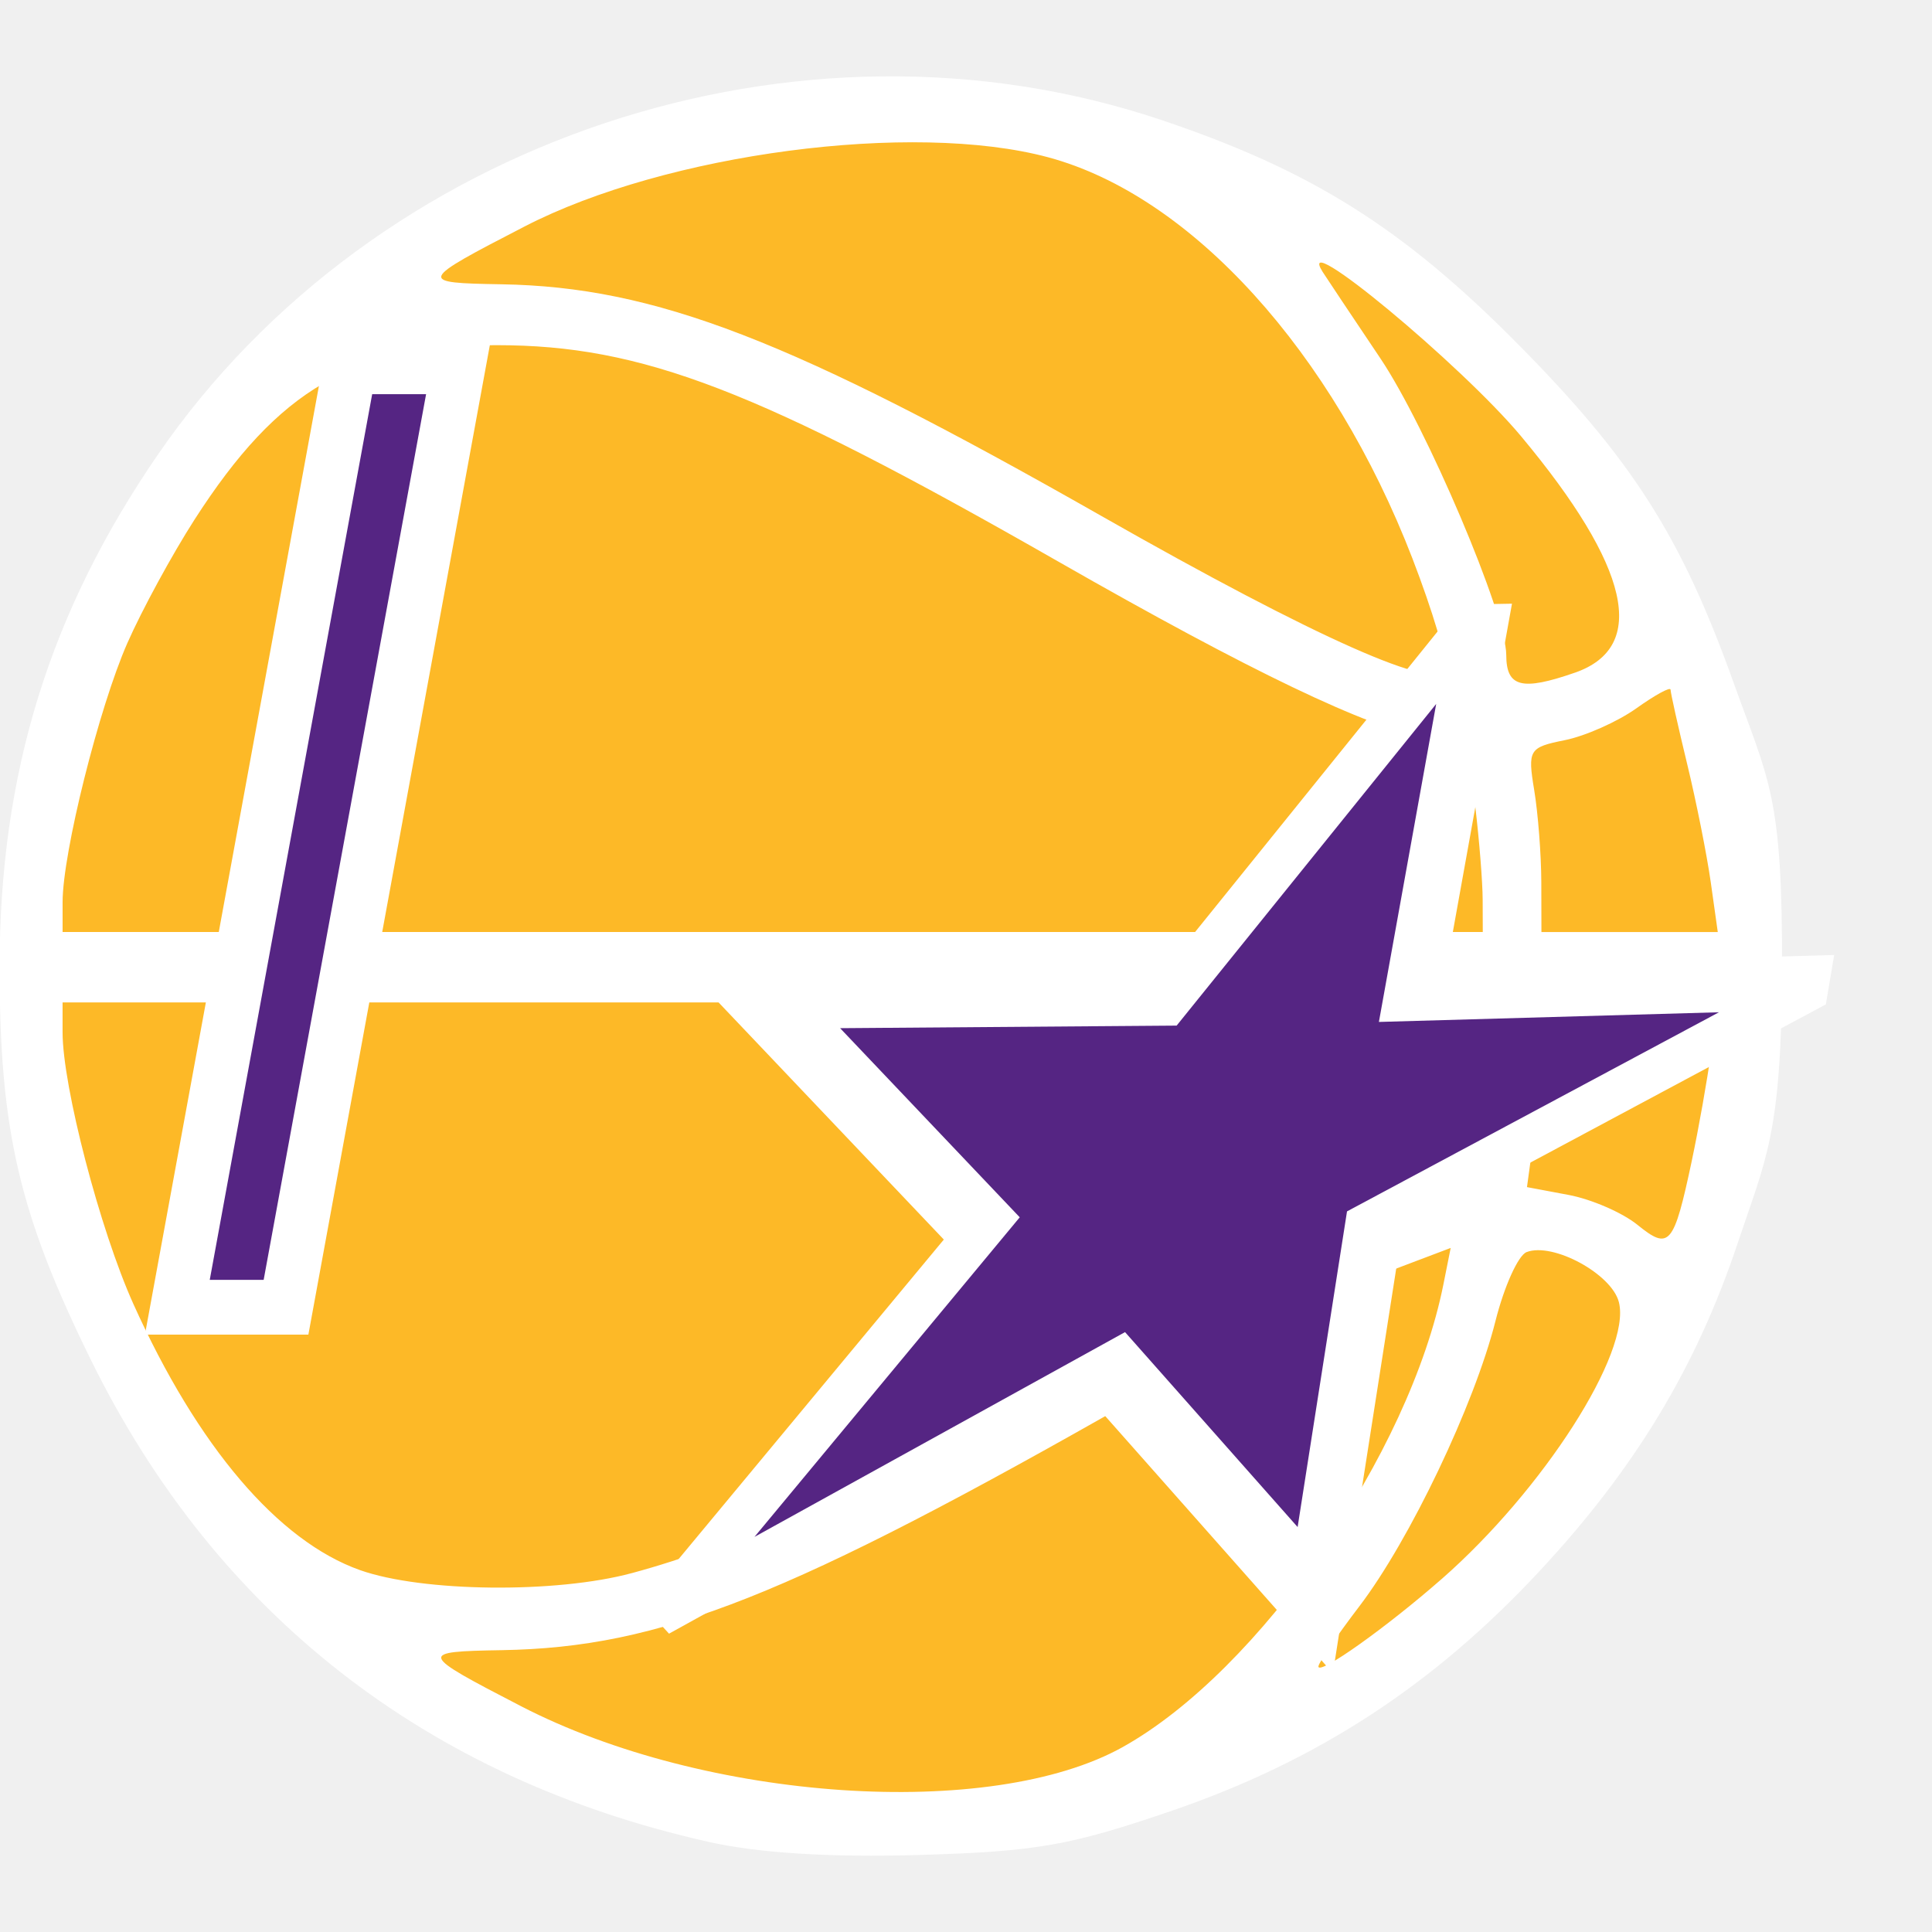
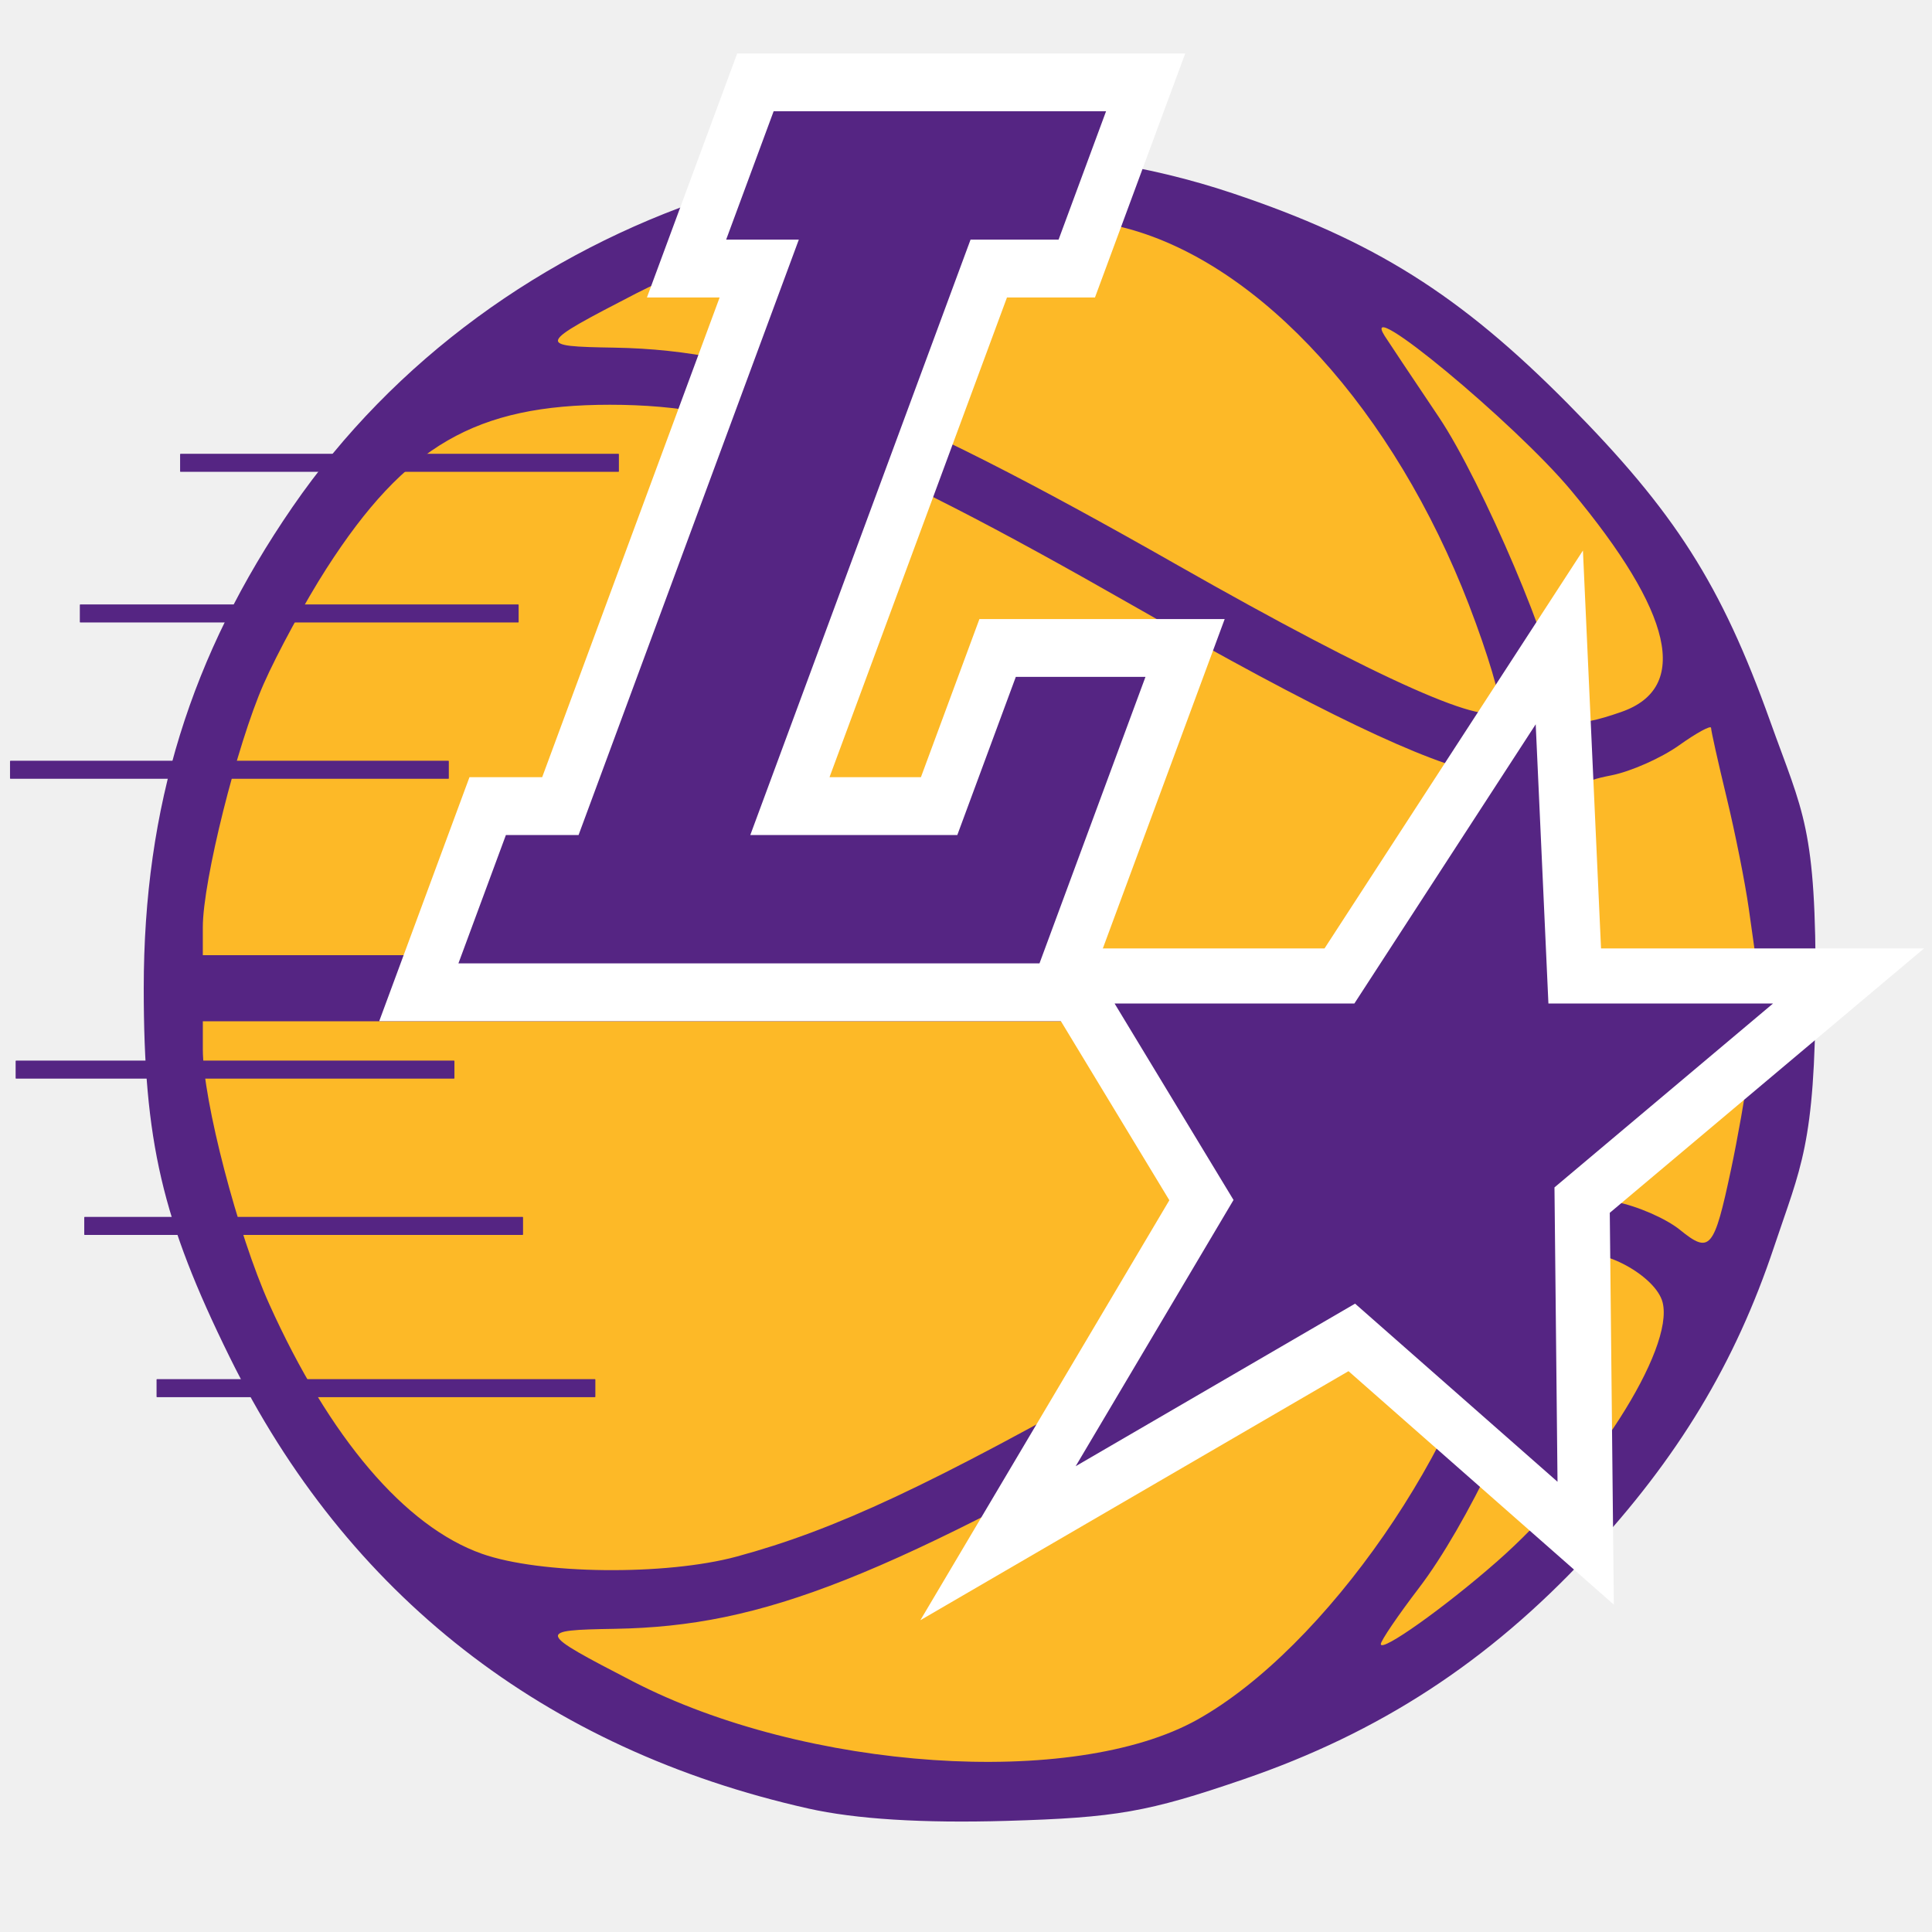
<svg xmlns="http://www.w3.org/2000/svg" width="105.833mm" height="105.833mm" viewBox="0 0 105.833 105.833" version="1.1" id="svg1" xml:space="preserve">
  <defs id="defs1" />
  <g id="layer1">
-     <ellipse style="fill:#fdb927;fill-opacity:1;stroke-width:3.061" id="path6" cx="47.986" cy="53.152" rx="47.925" ry="46.78" />
-     <path style="fill:#ffffff;fill-opacity:1;stroke-width:7.594" d="M 38.79,100.89 C 23.387,97.431 11.841,88.423 4.994,74.523 1.047,66.508 -0.022,61.921 -0.022,52.984 -0.022,42.38 2.713,33.532 8.662,24.885 20.539,7.623 43.693,-0.104 63.575,6.56 c 8.24,2.762 13.273,5.922 19.578,12.292 6.255,6.319 8.953,10.554 11.808,18.534 1.939,5.418 2.69,6.148 2.656,15.734 -0.03,9.032 -0.871,10.312 -2.427,14.974 -2.269,6.8 -5.626,12.354 -10.867,17.982 -5.818,6.247 -12.164,10.383 -20.113,13.108 -5.595,1.918 -7.435,2.241 -13.846,2.429 -4.891,0.143 -8.809,-0.101 -11.573,-0.722 z m 22.724,-5.195 C 68.98,91.523 77.211,79.644 79.067,70.363 l 0.4,-2.002 -4.104,1.554 c -2.257,0.855 -8.174,3.874 -13.147,6.71 -19.032,10.85 -26.017,13.62 -34.717,13.769 -4.613,0.079 -4.586,0.157 1.037,3.067 10.096,5.224 25.732,6.284 32.978,2.235 z m 17.46,-9.199 c 5.569,-4.884 10.396,-12.422 9.708,-15.162 -0.388,-1.547 -3.614,-3.299 -5.056,-2.746 -0.459,0.176 -1.226,1.873 -1.704,3.77 -1.157,4.593 -4.703,12.024 -7.465,15.642 -1.229,1.61 -2.235,3.089 -2.235,3.287 0,0.509 3.709,-2.124 6.751,-4.792 z M 34.611,86.174 C 40.362,84.617 45.889,82.028 57.651,75.383 69.646,68.606 76.716,65.247 79.046,65.217 c 1.154,-0.014 1.418,-0.523 1.763,-3.393 0.223,-1.857 0.408,-4.171 0.411,-5.144 l 0.006,-1.768 H 42.326 3.428 v 1.641 c 0,2.956 2.049,10.816 3.877,14.874 3.522,7.817 7.928,12.992 12.418,14.583 3.405,1.207 10.737,1.287 14.888,0.163 z M 92.673,63.593 c 0.376,-1.768 0.851,-4.444 1.055,-5.947 l 0.371,-2.733 H 89.269 84.44 v 2.161 c 0,1.188 -0.178,3.464 -0.397,5.058 l -0.397,2.897 2.28,0.428 c 1.254,0.235 2.952,0.973 3.773,1.639 1.747,1.418 1.989,1.132 2.975,-3.503 z M 81.219,49.287 C 81.216,48.315 81.034,46.025 80.815,44.2 80.436,41.044 80.309,40.86 78.24,40.472 74.887,39.843 68.521,36.792 57.942,30.745 41.473,21.331 35.179,18.908 27.197,18.908 c -7.812,0 -11.931,2.381 -16.546,9.563 C 9.431,30.371 7.778,33.408 6.979,35.221 5.422,38.754 3.429,46.721 3.429,49.414 v 1.641 h 38.898 38.898 z m 12.494,-0.964 c -0.213,-1.503 -0.794,-4.419 -1.294,-6.481 -0.499,-2.062 -0.907,-3.89 -0.907,-4.062 0,-0.172 -0.844,0.287 -1.875,1.022 -1.031,0.734 -2.798,1.52 -3.927,1.745 -1.949,0.39 -2.032,0.527 -1.669,2.727 0.211,1.274 0.387,3.547 0.39,5.049 l 0.007,2.733 h 4.83 4.83 z M 77.381,30.617 C 73.003,19.264 65.258,10.727 57.422,8.617 49.997,6.618 36.48,8.404 28.733,12.408 c -5.841,3.019 -5.868,3.087 -1.263,3.165 8.424,0.144 15.859,3.015 32.859,12.689 11.815,6.723 18.536,9.706 18.84,8.361 0.107,-0.475 -0.698,-3.178 -1.789,-6.007 z m 8.896,6.23 C 90.294,35.445 89.296,31.061 83.33,23.906 80.05,19.972 70.855,12.351 72.451,14.89 c 0.167,0.265 1.589,2.396 3.16,4.734 2.536,3.774 6.9,14.051 6.9,16.248 0,1.772 0.847,1.991 3.766,0.974 z" id="path5" />
-     <path style="fill:#552583;fill-opacity:1;stroke:#ffffff;stroke-width:4.275;stroke-dasharray:none" id="path1" d="m -28.047,58.301 -25.546,-18.262 -24.862,19.184 9.474,-29.939 -25.927,-17.717 31.402,-0.241 8.838,-30.133 9.933,29.79 31.39,-0.906 -25.263,18.653 z" transform="matrix(0.7017662,0,-0.3604136,0.7017662,112.7439,46.74178)" />
-     <text xml:space="preserve" style="font-style:normal;font-variant:normal;font-weight:normal;font-stretch:normal;font-size:67.784px;line-height:1;font-family:Sportsball;-inkscape-font-specification:Sportsball;text-align:center;letter-spacing:-26.283px;writing-mode:lr-tb;direction:ltr;text-anchor:middle;fill:#552583;fill-opacity:1;stroke:#ffffff;stroke-width:3;stroke-dasharray:none" x="38.967" y="71.61" id="text1" transform="skewX(-10.39229)">
-       <tspan id="tspan1" style="font-style:normal;font-variant:normal;font-weight:normal;font-stretch:normal;font-family:'Ranked Sports';-inkscape-font-specification:'Ranked Sports';fill:#552583;fill-opacity:1;stroke:#ffffff;stroke-width:3;stroke-dasharray:none" x="25.825" y="71.61">l</tspan>
-     </text>
+     <g id="g11">
+       <ellipse style="fill:#fdb927;fill-opacity:1;stroke-width:2.871" id="path6" cx="52.904" cy="54.292" rx="44.953" ry="43.878" />
+       <path style="fill:#552583;fill-opacity:1;stroke-width:7.123" d="M 44.279,99.069 C 29.831,95.824 19.002,87.375 12.579,74.337 8.876,66.82 7.874,62.517 7.874,54.134 c 0,-9.946 2.565,-18.246 8.145,-26.356 11.14,-16.191 32.859,-23.439 51.507,-17.189 7.729,2.59 12.45,5.555 18.364,11.53 5.867,5.927 8.397,9.899 11.076,17.384 1.818,5.082 2.523,5.767 2.491,14.758 -0.029,8.472 -0.817,9.673 -2.277,14.045 -2.128,6.378 -5.277,11.588 -10.193,16.867 -5.457,5.859 -11.409,9.739 -18.866,12.295 -5.248,1.799 -6.974,2.102 -12.987,2.278 -4.587,0.134 -8.262,-0.095 -10.855,-0.677 z M 65.594,94.197 C 72.596,90.283 80.317,79.141 82.058,70.436 l 0.375,-1.878 -3.85,1.458 c -2.117,0.802 -7.667,3.634 -12.332,6.294 -17.852,10.177 -24.404,12.776 -32.563,12.915 -4.327,0.074 -4.302,0.147 0.973,2.877 9.469,4.9 24.136,5.894 30.932,2.096 z m 16.377,-8.629 c 5.224,-4.581 9.751,-11.652 9.106,-14.221 -0.364,-1.451 -3.39,-3.095 -4.742,-2.576 -0.431,0.165 -1.15,1.757 -1.598,3.536 -1.085,4.308 -4.411,11.278 -7.002,14.672 -1.153,1.51 -2.096,2.898 -2.096,3.083 0,0.477 3.479,-1.992 6.332,-4.495 z M 40.359,85.266 c 5.394,-1.461 10.579,-3.889 21.611,-10.122 11.251,-6.357 17.882,-9.507 20.067,-9.535 1.082,-0.014 1.33,-0.491 1.653,-3.182 0.209,-1.741 0.383,-3.912 0.385,-4.825 l 0.006,-1.658 H 47.596 11.111 v 1.539 c 0,2.773 1.921,10.145 3.637,13.952 3.303,7.332 7.436,12.186 11.647,13.678 3.194,1.132 10.071,1.207 13.965,0.153 z M 94.82,64.085 c 0.353,-1.658 0.798,-4.169 0.989,-5.578 l 0.348,-2.563 h -4.53 -4.53 v 2.027 c 0,1.115 -0.167,3.249 -0.373,4.744 l -0.373,2.718 2.139,0.401 c 1.176,0.221 2.769,0.913 3.539,1.538 1.638,1.33 1.866,1.062 2.79,-3.286 z M 84.076,50.667 C 84.074,49.754 83.903,47.607 83.698,45.895 83.342,42.934 83.223,42.762 81.282,42.398 78.137,41.808 72.166,38.947 62.243,33.275 46.796,24.445 40.892,22.172 33.405,22.172 c -7.327,0 -11.191,2.233 -15.52,8.969 -1.145,1.782 -2.696,4.632 -3.445,6.332 -1.46,3.313 -3.33,10.786 -3.33,13.312 v 1.539 H 47.596 84.082 Z m 11.719,-0.905 c -0.199,-1.41 -0.745,-4.145 -1.213,-6.079 -0.468,-1.934 -0.851,-3.649 -0.851,-3.81 0,-0.162 -0.791,0.27 -1.758,0.958 -0.967,0.689 -2.625,1.425 -3.683,1.637 -1.828,0.366 -1.906,0.494 -1.565,2.558 0.198,1.195 0.363,3.327 0.366,4.736 l 0.006,2.563 h 4.53 4.53 z M 80.476,33.154 C 76.369,22.506 69.105,14.498 61.755,12.519 54.79,10.644 42.113,12.319 34.845,16.075 c -5.479,2.832 -5.504,2.895 -1.184,2.969 7.901,0.135 14.876,2.828 30.821,11.902 11.082,6.306 17.387,9.104 17.671,7.843 0.1,-0.446 -0.655,-2.981 -1.678,-5.635 z m 8.344,5.843 C 92.589,37.683 91.653,33.571 86.057,26.86 82.98,23.17 74.355,16.022 75.852,18.403 c 0.157,0.249 1.49,2.247 2.964,4.441 2.379,3.54 6.472,13.18 6.472,15.241 0,1.662 0.795,1.868 3.532,0.913 z" id="path5" />
+       <g id="path7" transform="matrix(0.9379781,0,0,0.9379781,-4.389673,1.721654)">
+         <path style="fill:#552583" d="M 112.636,55.162 97.079,68.252 97.284,88.289 83.626,76.271 62.966,88.289 74.846,68.252 66.919,55.162 l 15.986,2e-6 12.842,-19.772 0.899,19.772 z" id="path10" />
+         <path style="fill:#ffffff" d="M 97.125,30.316 82.033,53.555 H 64.066 L 72.971,68.26 58.43,92.787 83.434,78.242 98.93,91.877 98.693,68.994 117.043,53.555 H 98.182 Z m -2.758,10.148 0.742,16.305 H 108.229 L 95.463,67.51 95.641,84.701 83.818,74.299 67.5,83.793 76.719,68.244 69.773,56.77 h 14.004 z" id="path11" />
+       </g>
+       <g id="text1" transform="matrix(0.9379781,0,-0.3469817,0.9379781,-4.389673,1.721654)">
+         <path style="-inkscape-font-specification:'Ranked Sports';fill:#552583" d="M 87.21,56.115 H 49.897 V 45.241 H 54.142 V 13.849 H 49.897 V 2.975 H 72.687 V 13.849 h -5.139 v 31.392 h 8.714 v -9.235 h 10.948 z" id="path8" />
+         <path style="-inkscape-font-specification:'Ranked Sports';fill:#ffffff" d="M 48.209,1.287 V 15.537 h 4.246 v 28.016 h -4.246 v 14.25 H 88.898 V 34.318 H 74.574 v 9.234 H 69.236 V 15.537 H 74.375 V 1.287 Z m 3.377,3.375 H 71 v 7.498 h -5.141 v 34.77 h 12.09 v -9.236 h 7.572 V 54.426 H 51.586 v -7.496 h 4.244 V 12.16 h -4.244 z" id="path9" />
+       </g>
+       <rect style="fill:#552583;fill-opacity:1;fill-rule:evenodd;stroke-width:0.193" id="rect7" width="24.037" height="0.988" x="9.866" y="24.859" ry="0.026" />
+       <rect style="fill:#552583;fill-opacity:1;fill-rule:evenodd;stroke-width:0.193" id="rect7-3" width="24.037" height="0.988" x="4.373" y="33.111" ry="0.026" />
+       <rect style="fill:#552583;fill-opacity:1;fill-rule:evenodd;stroke-width:0.193" id="rect7-3-9" width="24.037" height="0.988" x="0.549" y="41.674" ry="0.026" />
+       <rect style="fill:#552583;fill-opacity:1;fill-rule:evenodd;stroke-width:0.193" id="rect7-4" width="24.037" height="0.988" x="8.576" y="75.547" ry="0.026" />
+       <rect style="fill:#552583;fill-opacity:1;fill-rule:evenodd;stroke-width:0.193" id="rect7-3-7" width="24.037" height="0.988" x="0.856" y="58.099" ry="0.026" />
+       <rect style="fill:#552583;fill-opacity:1;fill-rule:evenodd;stroke-width:0.193" id="rect7-3-9-8" width="24.037" height="0.988" x="4.615" y="66.661" ry="0.026" />
+     </g>
  </g>
</svg>
